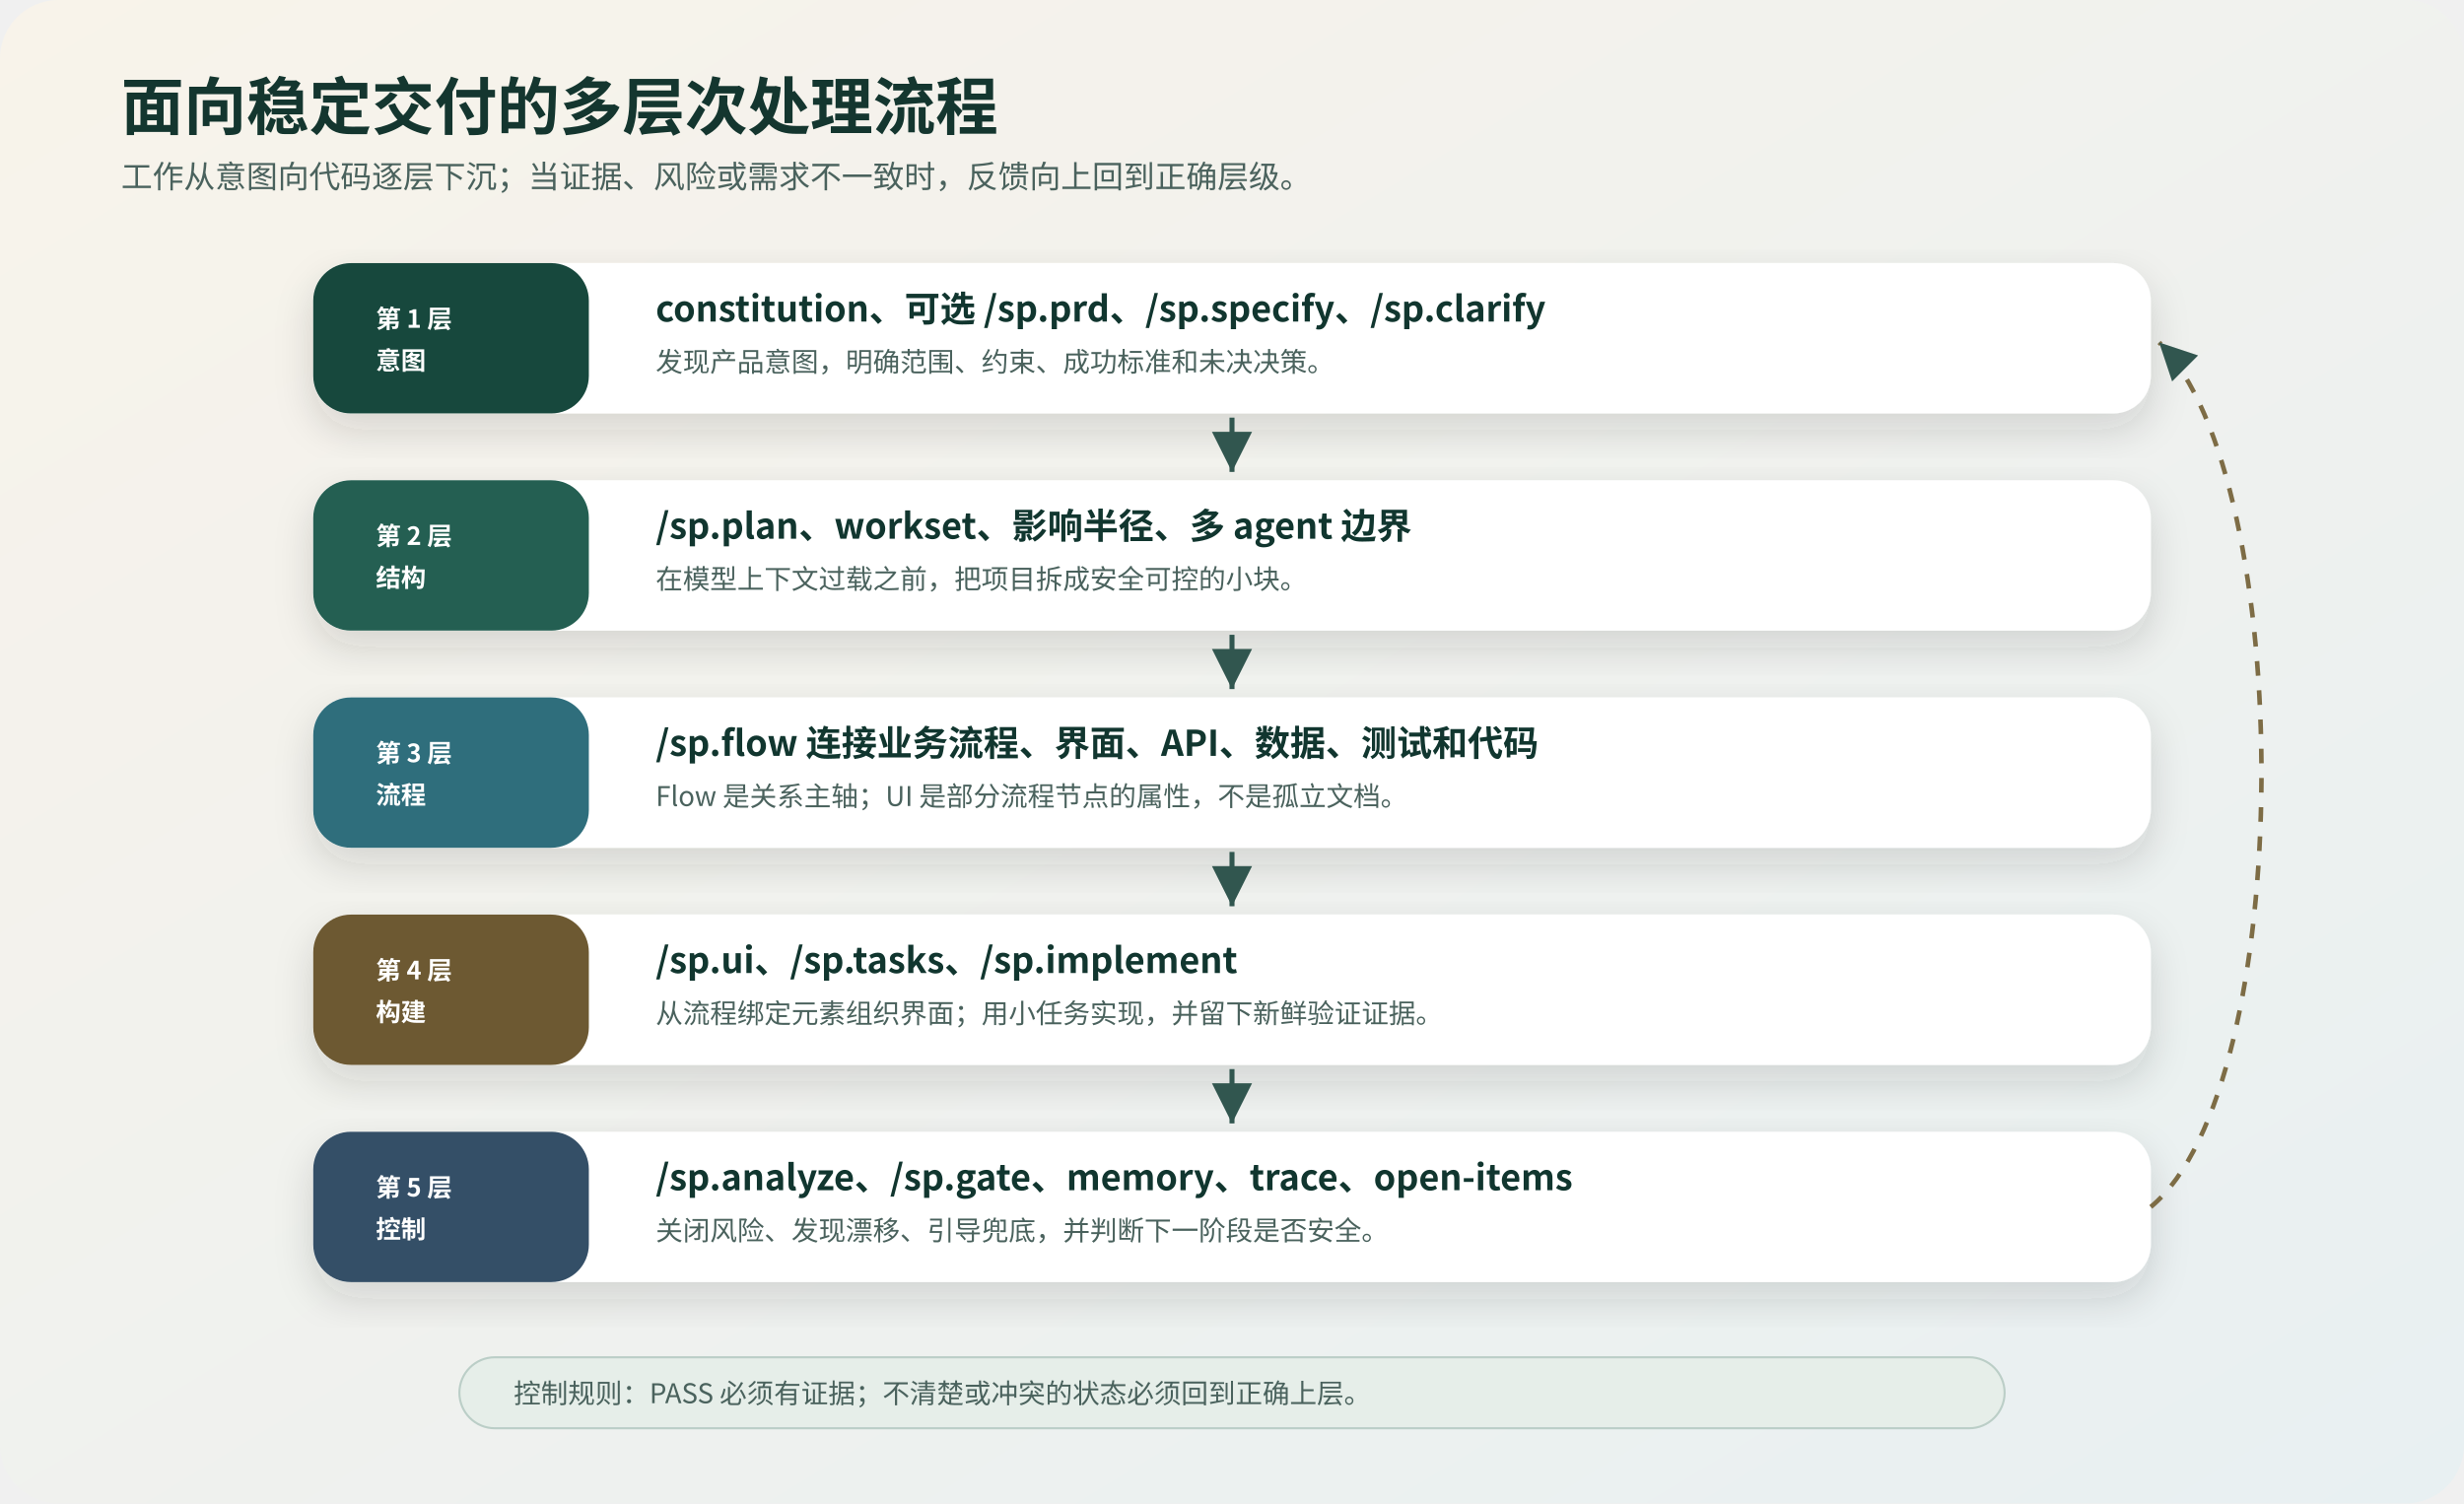
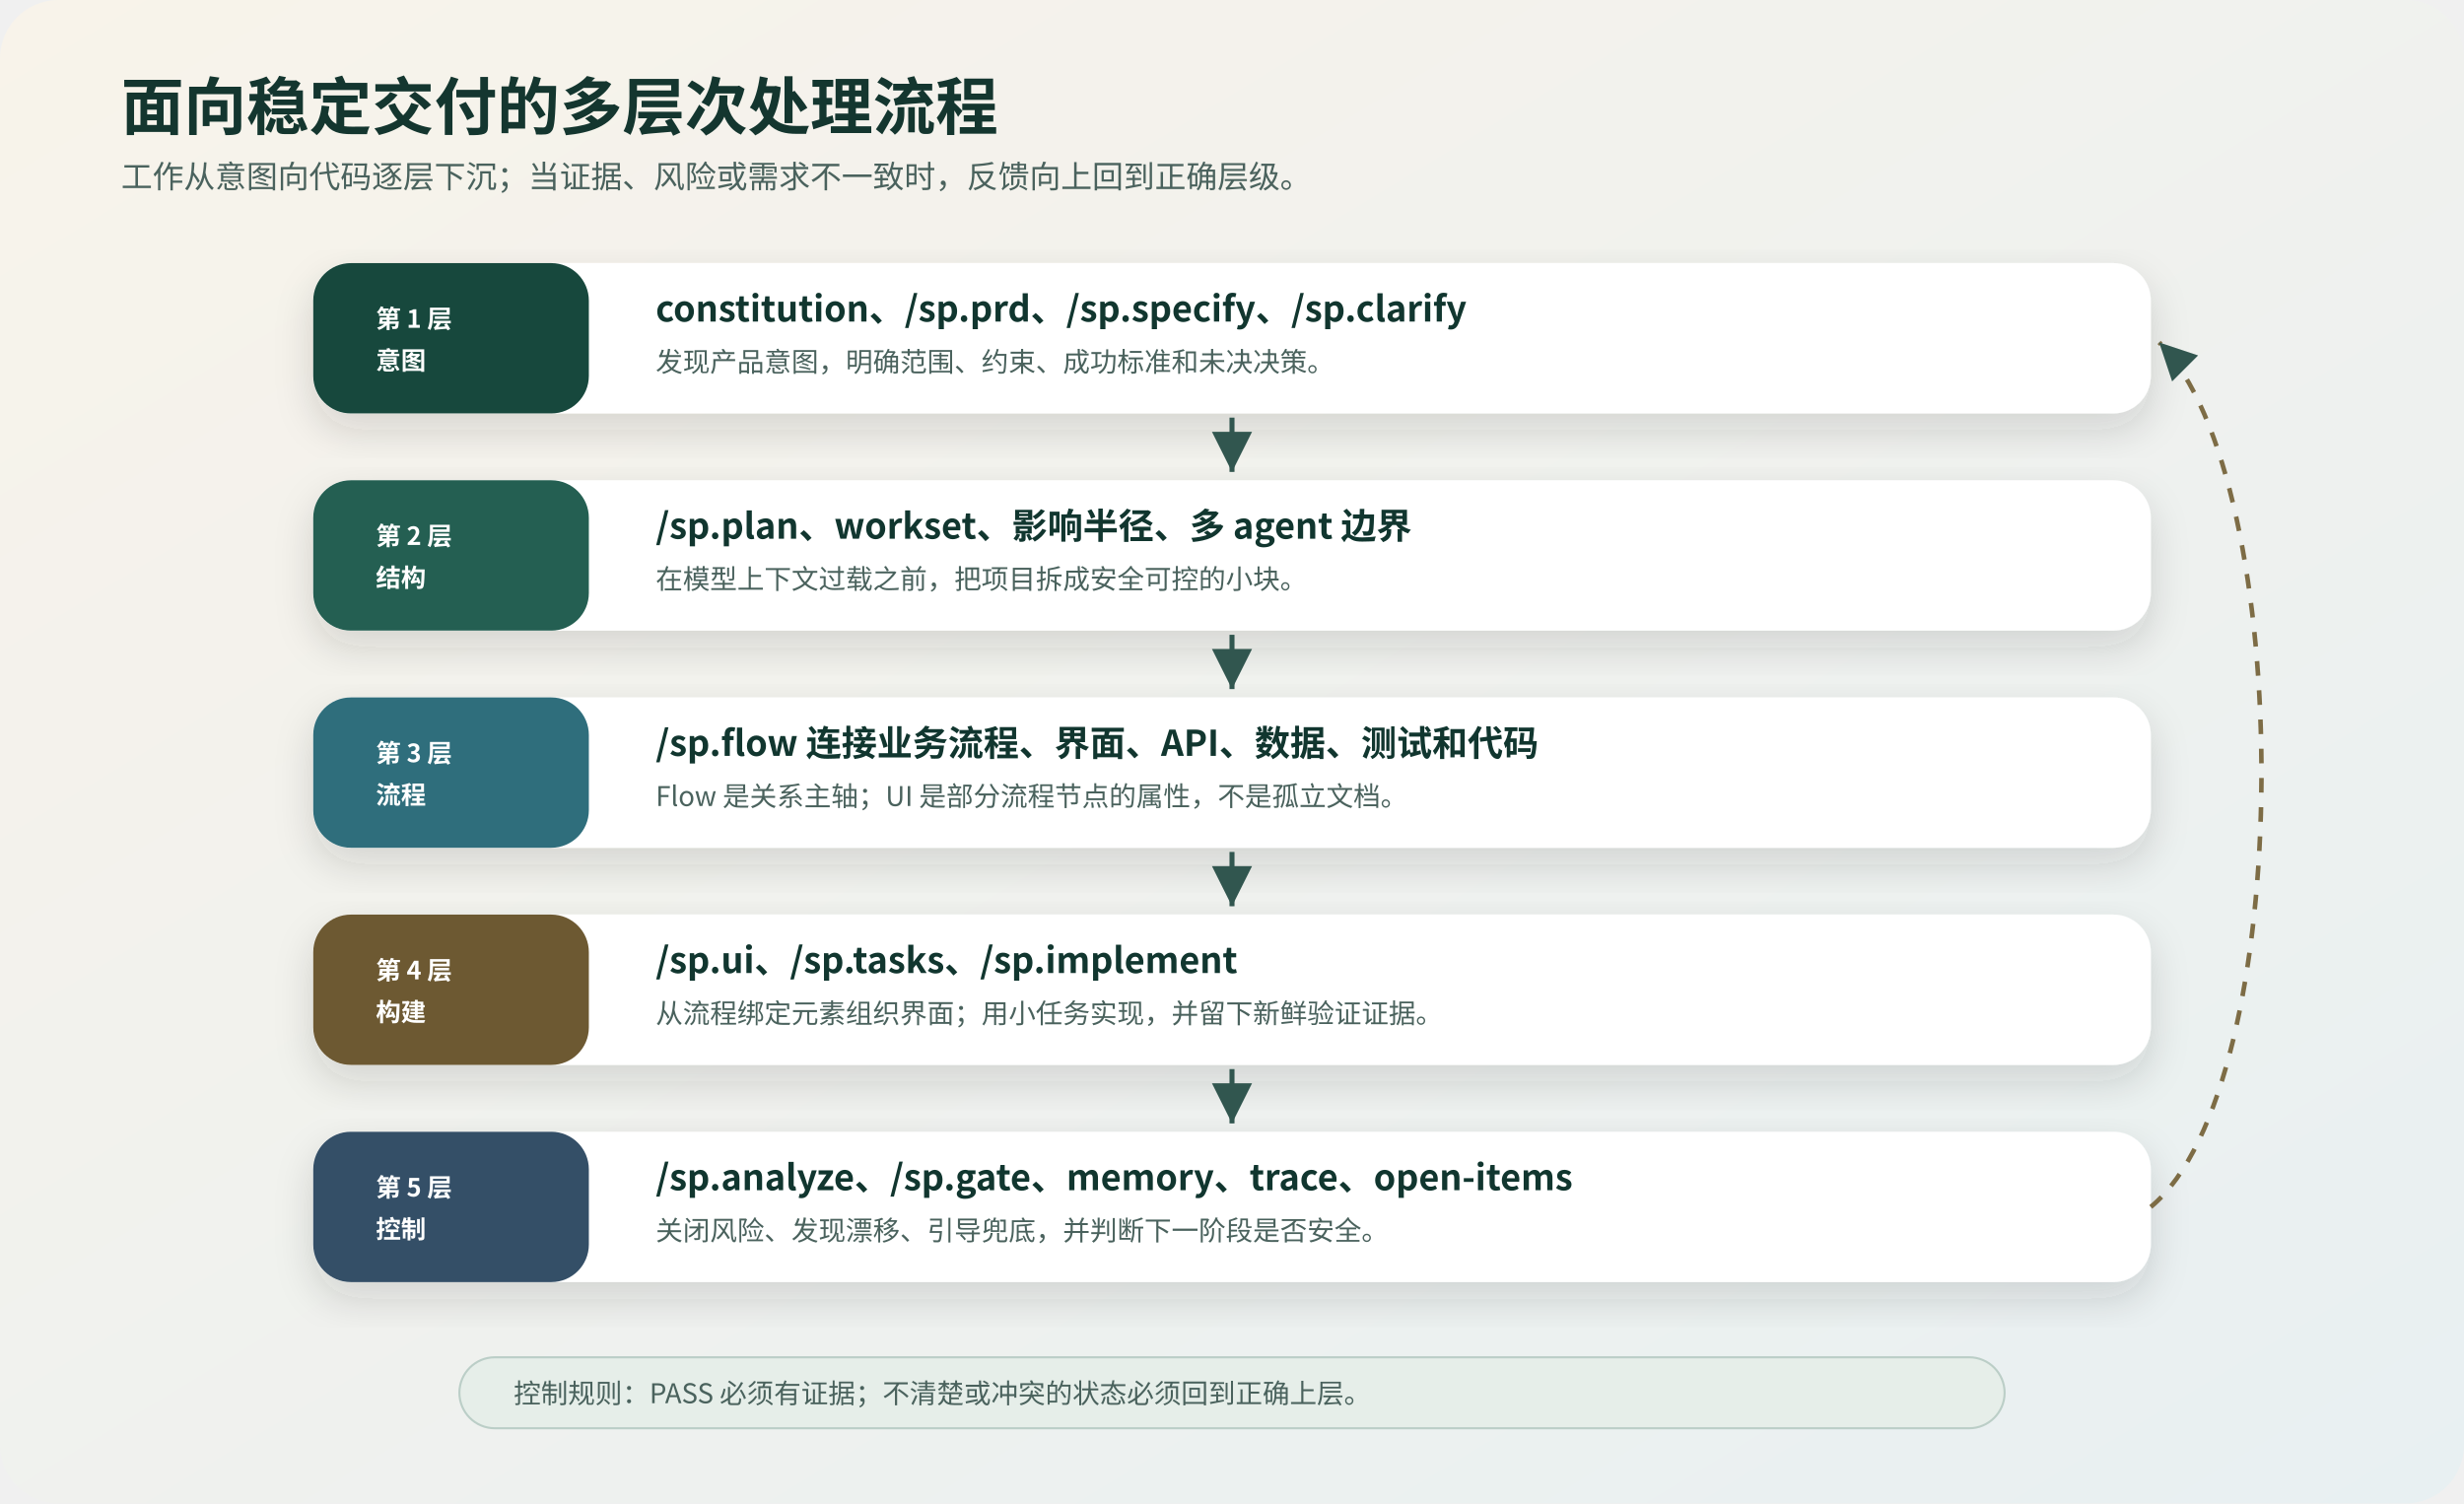
<svg xmlns="http://www.w3.org/2000/svg" width="1180" height="720" viewBox="0 0 1180 720" role="img" aria-labelledby="title desc">
  <defs>
    <linearGradient id="bg" x1="0" y1="0" x2="1" y2="1">
      <stop offset="0%" stop-color="#f8f3ea" />
      <stop offset="100%" stop-color="#e8f0f2" />
    </linearGradient>
    <marker id="arrow" markerWidth="12" markerHeight="12" refX="10" refY="6" orient="auto" markerUnits="strokeWidth">
      <path d="M2,2 L10,6 L2,10 Z" fill="#31564f" />
    </marker>
    <filter id="shadow" x="-10%" y="-20%" width="120%" height="150%">
      <feDropShadow dx="0" dy="8" stdDeviation="9" flood-color="#263b35" flood-opacity="0.15" />
    </filter>
    <style>
      .title { font: 700 30px "PingFang SC", "Noto Sans CJK SC", "Microsoft YaHei", sans-serif; fill: #14362f; }
      .subtitle { font: 15px "PingFang SC", "Noto Sans CJK SC", "Microsoft YaHei", sans-serif; fill: #4a625d; }
      .layer-title { font: 700 17px "PingFang SC", "Noto Sans CJK SC", "Microsoft YaHei", sans-serif; fill: #11362f; }
      .layer-text { font: 13px "PingFang SC", "Noto Sans CJK SC", "Microsoft YaHei", sans-serif; fill: #4a625d; }
      .tag { font: 700 12px "PingFang SC", "Noto Sans CJK SC", "Microsoft YaHei", sans-serif; fill: #fff; }
      .arrow { stroke: #31564f; stroke-width: 2.4; marker-end: url(#arrow); fill: none; }
      .feedback { stroke: #7d6c45; stroke-width: 2.2; stroke-dasharray: 7 7; marker-end: url(#arrow); fill: none; }
    </style>
  </defs>
  <rect width="1180" height="720" rx="28" fill="url(#bg)" />
  <text x="58" y="62" class="title">面向稳定交付的多层次处理流程</text>
  <text x="58" y="90" class="subtitle">工作从意图向代码逐层下沉；当证据、风险或需求不一致时，反馈向上回到正确层级。</text>
  <rect x="150" y="126" width="880" height="72" rx="18" fill="#ffffff" filter="url(#shadow)" />
  <rect x="150" y="126" width="132" height="72" rx="18" fill="#17483d" />
  <text x="180" y="157" class="tag">第 1 层</text>
  <text x="180" y="177" class="tag">意图</text>
-   <text x="314" y="154" class="layer-title">constitution、可选 /sp.prd、/sp.specify、/sp.clarify</text>
+   <text x="314" y="154" class="layer-title">constitution、/sp.prd、/sp.specify、/sp.clarify</text>
  <text x="314" y="178" class="layer-text">发现产品意图，明确范围、约束、成功标准和未决决策。</text>
  <rect x="150" y="230" width="880" height="72" rx="18" fill="#ffffff" filter="url(#shadow)" />
  <rect x="150" y="230" width="132" height="72" rx="18" fill="#245f52" />
  <text x="180" y="261" class="tag">第 2 层</text>
  <text x="180" y="281" class="tag">结构</text>
  <text x="314" y="258" class="layer-title">/sp.plan、workset、影响半径、多 agent 边界</text>
  <text x="314" y="282" class="layer-text">在模型上下文过载之前，把项目拆成安全可控的小块。</text>
  <rect x="150" y="334" width="880" height="72" rx="18" fill="#ffffff" filter="url(#shadow)" />
  <rect x="150" y="334" width="132" height="72" rx="18" fill="#2f6e7c" />
  <text x="180" y="365" class="tag">第 3 层</text>
  <text x="180" y="385" class="tag">流程</text>
  <text x="314" y="362" class="layer-title">/sp.flow 连接业务流程、界面、API、数据、测试和代码</text>
  <text x="314" y="386" class="layer-text">Flow 是关系主轴；UI 是部分流程节点的属性，不是孤立文档。</text>
  <rect x="150" y="438" width="880" height="72" rx="18" fill="#ffffff" filter="url(#shadow)" />
  <rect x="150" y="438" width="132" height="72" rx="18" fill="#6d5932" />
  <text x="180" y="469" class="tag">第 4 层</text>
  <text x="180" y="489" class="tag">构建</text>
  <text x="314" y="466" class="layer-title">/sp.ui、/sp.tasks、/sp.implement</text>
  <text x="314" y="490" class="layer-text">从流程绑定元素组织界面；用小任务实现，并留下新鲜验证证据。</text>
  <rect x="150" y="542" width="880" height="72" rx="18" fill="#ffffff" filter="url(#shadow)" />
  <rect x="150" y="542" width="132" height="72" rx="18" fill="#344f67" />
  <text x="180" y="573" class="tag">第 5 层</text>
  <text x="180" y="593" class="tag">控制</text>
  <text x="314" y="570" class="layer-title">/sp.analyze、/sp.gate、memory、trace、open-items</text>
  <text x="314" y="594" class="layer-text">关闭风险、发现漂移、引导兜底，并判断下一阶段是否安全。</text>
  <path d="M590 200 L590 226" class="arrow" />
  <path d="M590 304 L590 330" class="arrow" />
  <path d="M590 408 L590 434" class="arrow" />
  <path d="M590 512 L590 538" class="arrow" />
  <path d="M1030 578 C1100 520 1100 230 1034 164" class="feedback" />
  <rect x="220" y="650" width="740" height="34" rx="17" fill="#e6eee9" stroke="#bbcec7" />
  <text x="246" y="672" class="layer-text">控制规则：PASS 必须有证据；不清楚或冲突的状态必须回到正确上层。</text>
</svg>
